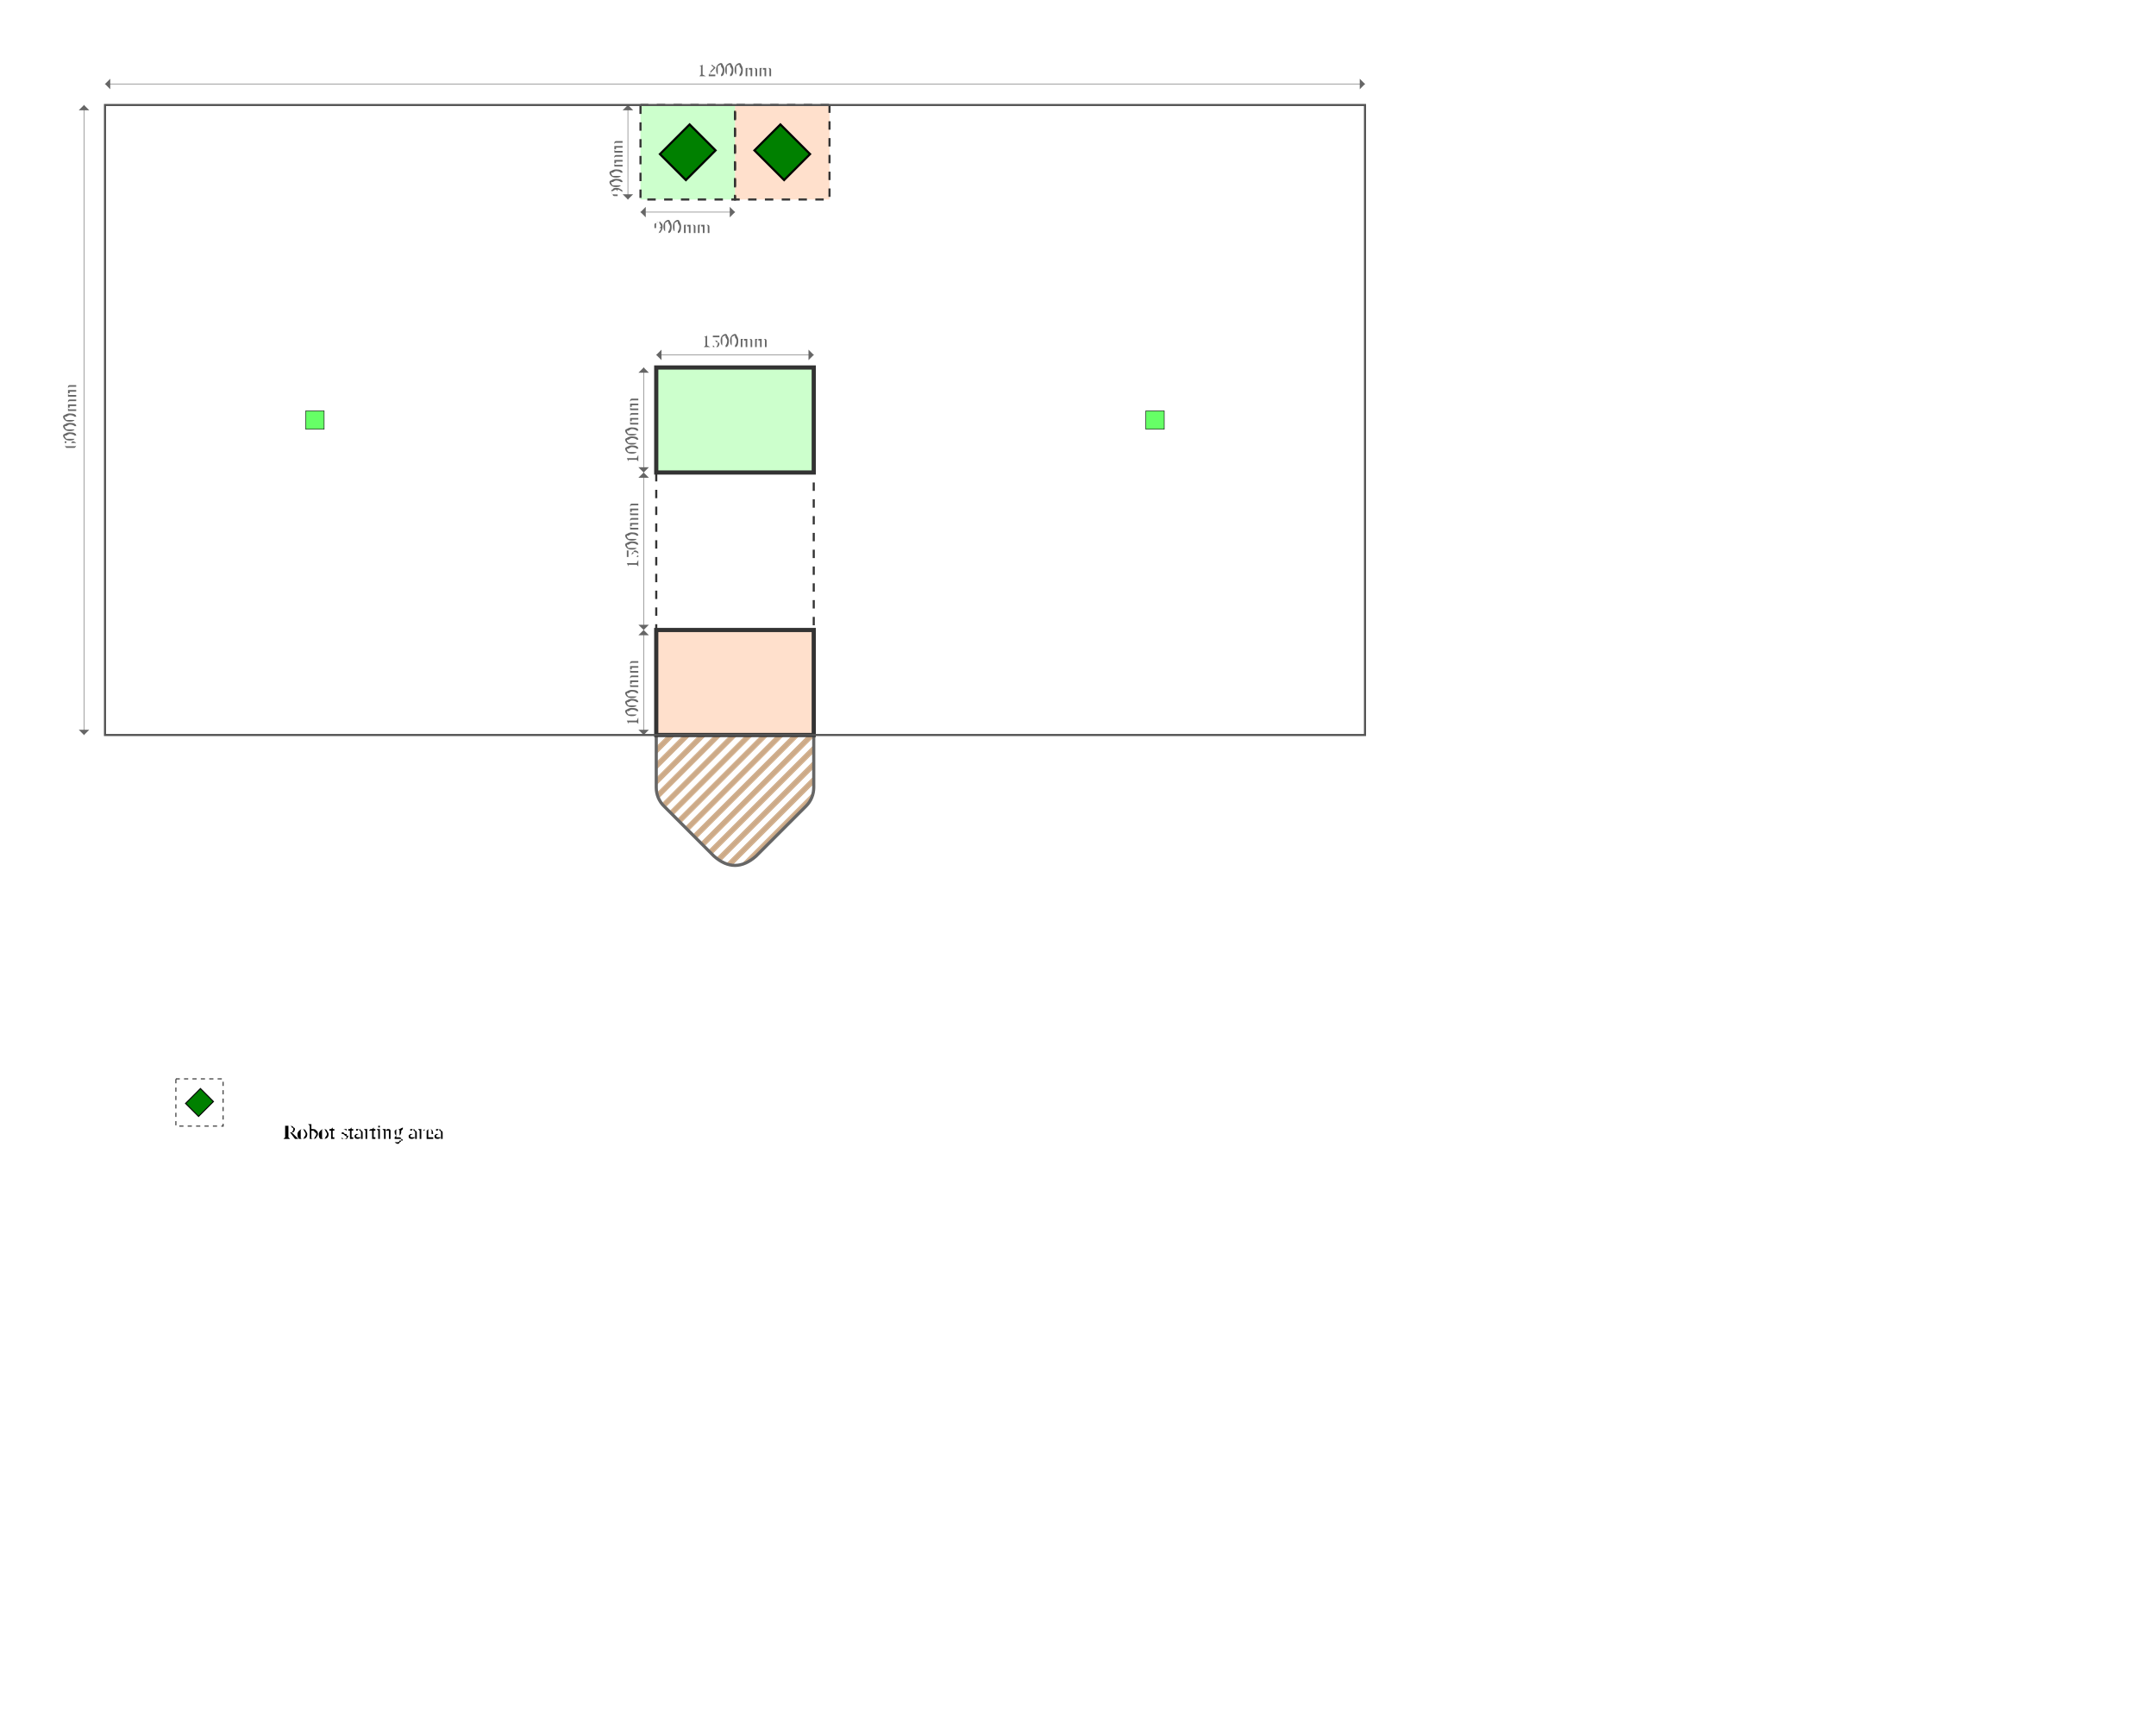
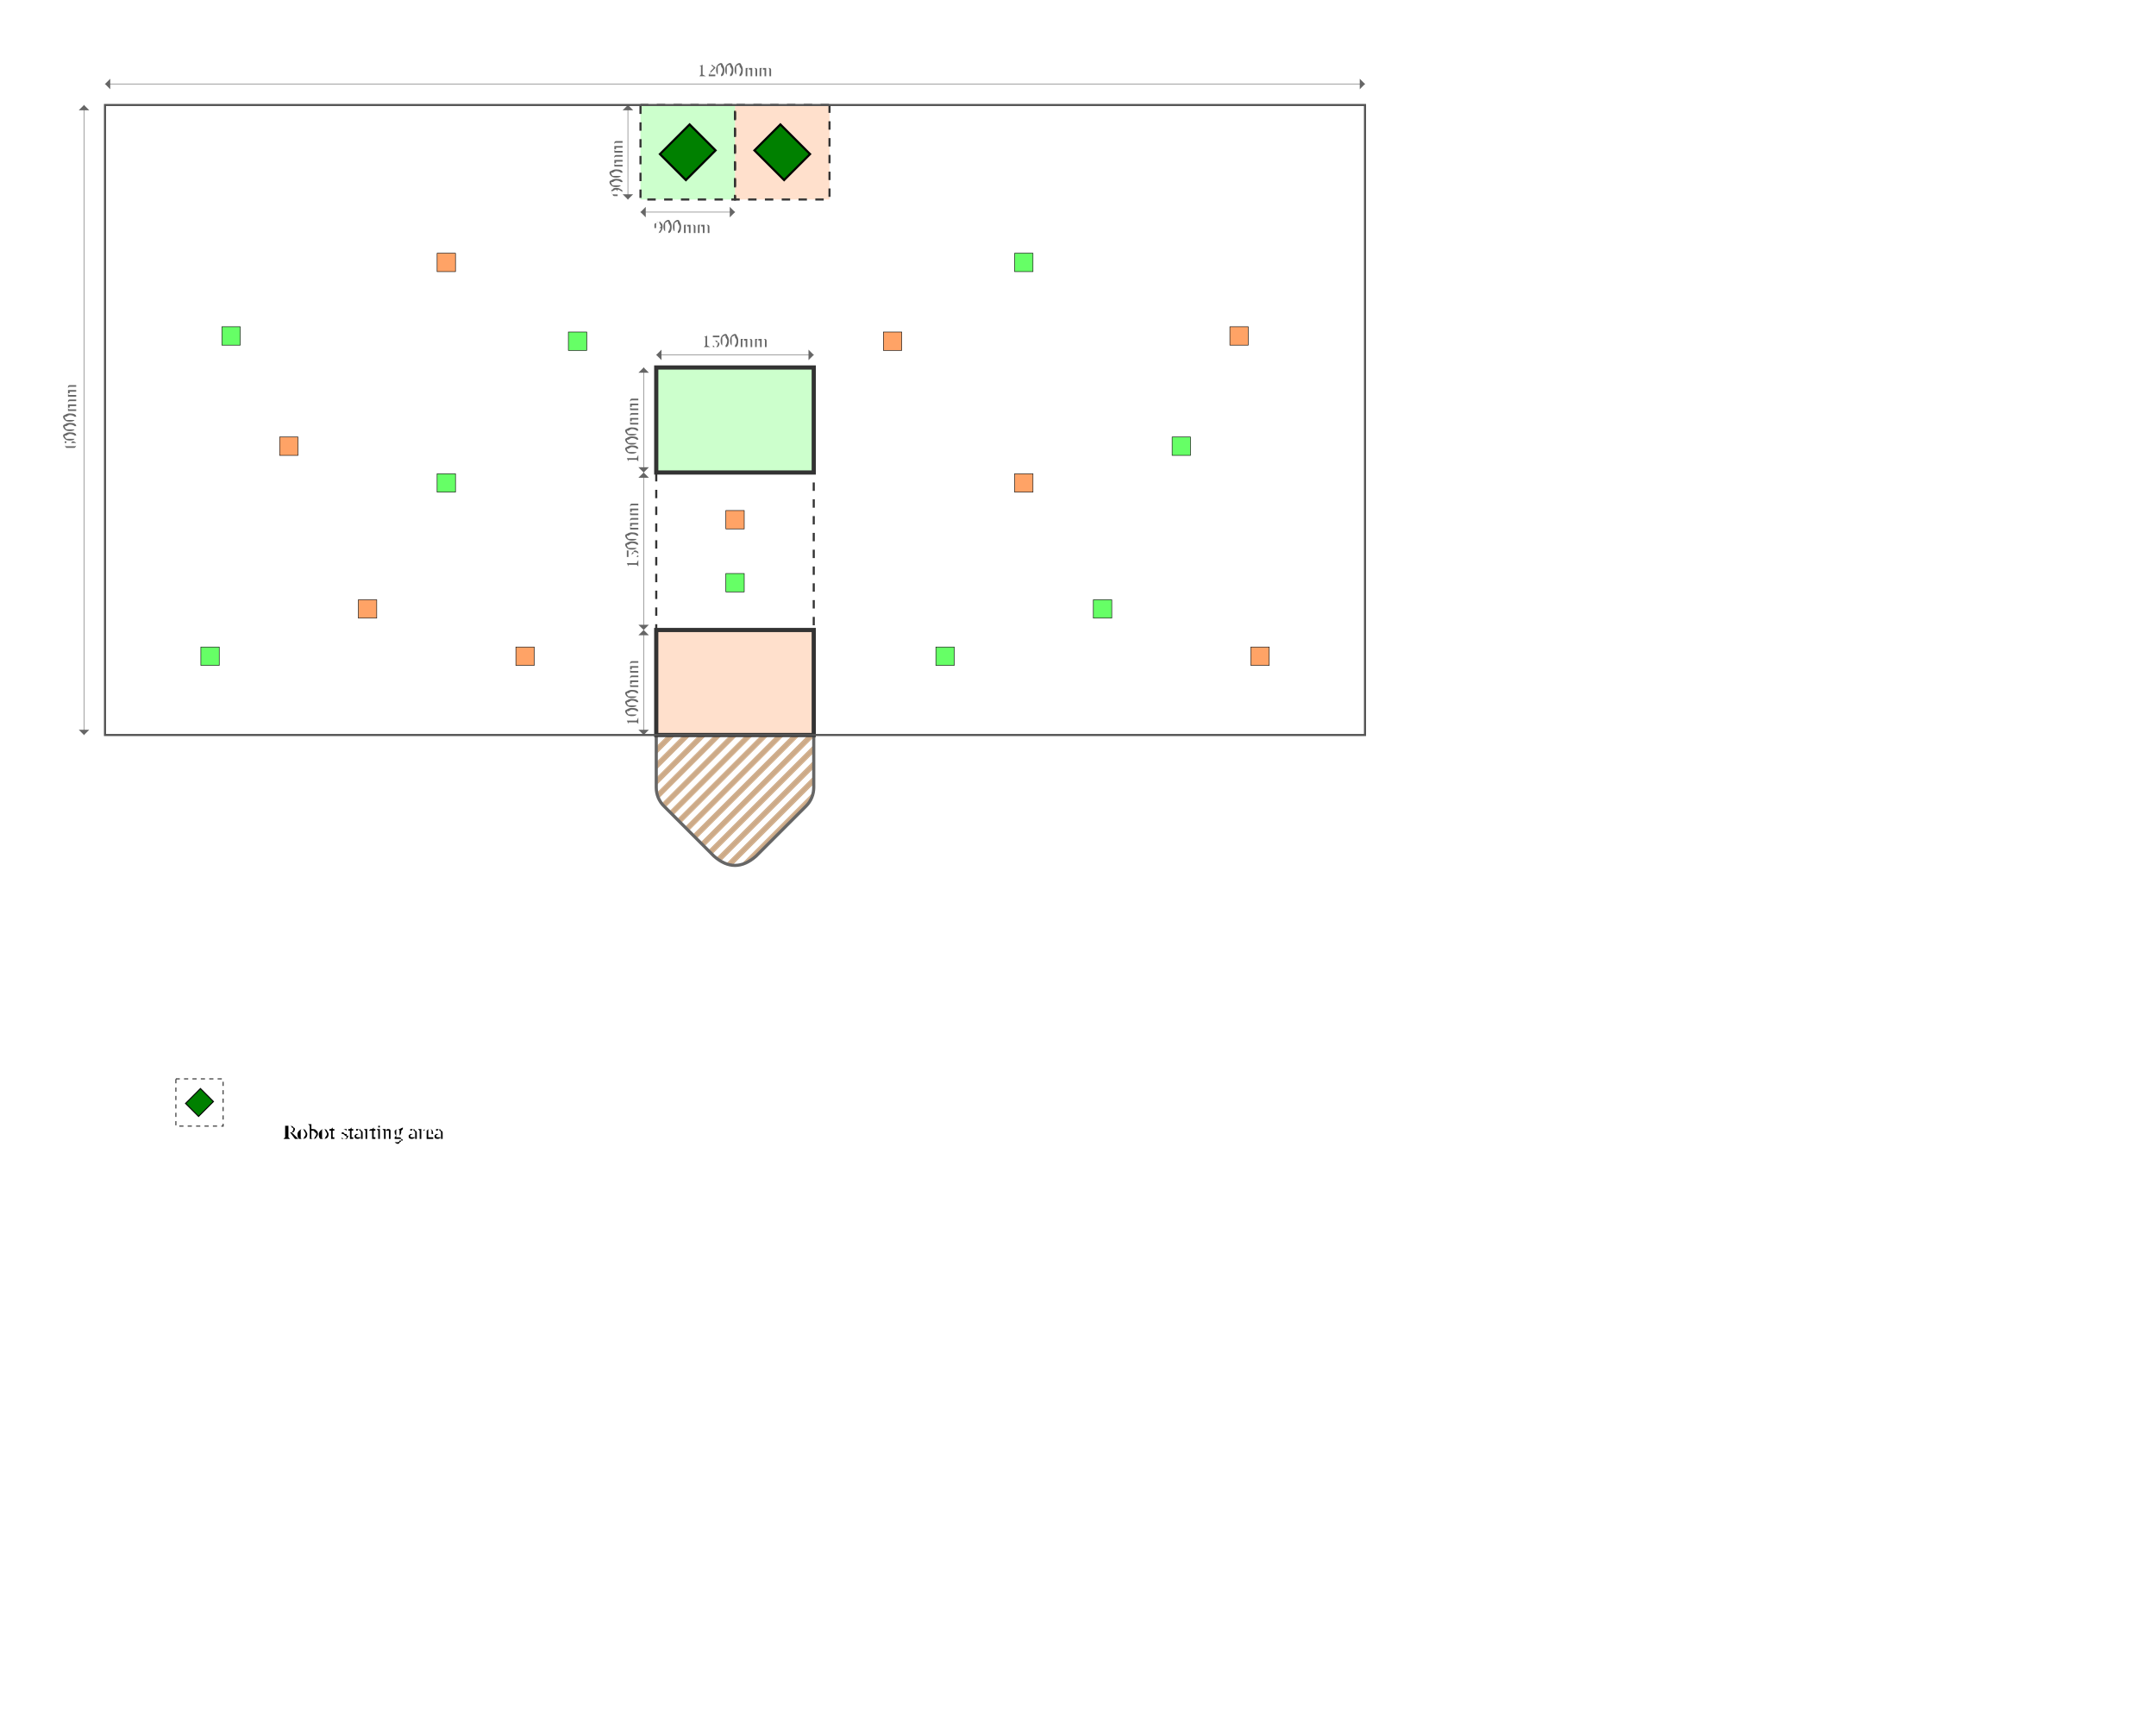
<svg xmlns="http://www.w3.org/2000/svg" xmlns:xlink="http://www.w3.org/1999/xlink" version="1.1" baseProfile="full" width="1540" height="1240">
  <style type="text/css">
    
      .arena-wall {
          fill: none;
          stroke: #555;
          stroke-width: .02;
      }

      .platform {
          fill: #eee;
          stroke: #777;
          stroke-width: .02;
      }

      #robot {
          fill: green;
          fill-opacity: 1;
          stroke: black;
          stroke-width: 0.02;
      }

      .corner {
          fill-opacity: 0.2;
      }
      .corner-0 {
          fill: #00ff00;
      }
      .corner-1 {
          fill: #ff6600;
      }

      .container {
          fill-opacity: 0.6;
          stroke: black;
          stroke-width: 0.005;
      }

      .starting-area {
          stroke: #333;
          stroke-width: 0.02;
          /*stroke-dasharray: 0.141, 0.141;*/
          stroke-dasharray: 0.08 0.08;
          stroke-dashoffset: -50%;
      }

      .docking-area {
          fill: none;
          stroke: #333;
          stroke-width: 0.02;
          stroke-dasharray: 0.08 0.08;
          stroke-dashoffset: -50%;
      }

      .raised-area {
          fill-opacity: 0.2;
          stroke: #333;
          stroke-width: 0.04;
      }

      .prow {
          fill: url(#diagonal-hatch);
          stroke: #666;
          stroke-width: 0.03;
          stroke-linejoin: round;
      }

      .dimension line {
        stroke: #666;
        stroke-width: 0.005;
        marker-start: url(#dimension-arrow-head-start);
        marker-end: url(#dimension-arrow-head-end);
      }

      .dimension text {
        fill: #666;
        font-size: 0.175px;
      }
      .dimension text.above {
        text-anchor: middle;
      }
      .dimension text.left-rotated {
        text-anchor: middle;
        transform: rotate(-90deg);
      }
      .dimension text.left {
        text-anchor: end;
        dominant-baseline: middle;
      }
      .dimension text.right {
        text-anchor: start;
        dominant-baseline: middle;
      }

      .dimension-arrow-head {
        fill: #666;
      }

      .dimension-guide {
        stroke: #666;
        stroke-width: 0.01;
        stroke-dasharray: 0.003 0.04;
        stroke-linecap: round;
        fill: none;
      }

      .legend-label {
        font-size: 0.2px;
        text-anchor: start;
        dominant-baseline: middle;
      }

    
  </style>
  <defs>
    <pattern id="diagonal-hatch" patternUnits="objectBoundingBox" width="1" height="1" patternTransform="scale(0.07) rotate(45)">
      <rect width="0.75" height="2" x="0" y="0" style="fill:#ca8; stroke:none" />
    </pattern>
    <rect width="0.35" height="0.4" x="-0.175" y="-0.2" id="robot" />
    <g id="starting-area">
      <rect width="0.9" height="0.9" x="-0.45" y="-0.45" class="starting-area" />
      <g transform="rotate(45)">
        <use xlink:href="#robot" />
      </g>
    </g>
    <rect id="container" width="0.175" height="0.175" x="-0.087" y="-0.087" class="container" />
    <use id="container-0" xlink:href="#container" class="corner-0" />
    <use id="container-1" xlink:href="#container" class="corner-1" />
-     <g id="container-side">
-       <use xlink:href="#container-0" transform="translate(4 3)" />
-     </g>
    <g id="dimension-arrow-head" transform="scale(0.05)">
      <path d="M0,0 L1,1 L1,-1 L0,0" class="dimension-arrow-head" />
    </g>
    <marker id="dimension-arrow-head-start" orient="auto" markerWidth="1" markerHeight="2" refX="0" refY="1" markerUnits="userSpaceOnUse">
      <use xlink:href="#dimension-arrow-head" transform="translate(0 1)" />
    </marker>
    <marker id="dimension-arrow-head-end" orient="auto" markerWidth="1" markerHeight="2" refX="1" refY="1" markerUnits="userSpaceOnUse">
      <use xlink:href="#dimension-arrow-head" transform="translate(1 1) scale(-1 1)" />
    </marker>
  </defs>
  <rect width="100%" height="100%" fill="white" />
  <g id="arena-space" transform="scale(75)">
    <g id="arena" transform="translate(1 1)">
      <use class="corner corner-0" xlink:href="#starting-area" transform="translate(5.55 0.45)" />
      <use class="corner corner-1" xlink:href="#starting-area" transform="translate(6.45 0.45) rotate(90)" />
      <g class="dimension" transform="translate(6 0) translate(-0.9 1.02)">
        <line x1="0" y1="0" x2="0.9" y2="0" />
        <text x="0.4" y="0.2" class="above">900mm</text>
      </g>
      <g class="dimension" transform="translate(6 0) translate(-1.02 0)">
        <line x1="0" y1="0.9" x2="0" y2="0" />
        <text x="-0.6" y="-0.05" class="left-rotated">900mm</text>
      </g>
      <path d="M5.25,6 V6.5 A0.25 0.25 45 0 0 5.323 6.677 L5.8 7.154 Q6 7.33 6.2 7.154 L6.677 6.677 A0.25 0.25 45 0 0 6.75,6.5 V6" class="prow" />
      <rect width="1.5" height="1" x="5.25" y="5" class="raised-area corner-1" />
      <rect width="1.5" height="1.5" x="5.25" y="3.5" class="docking-area" />
      <rect width="1.5" height="1" x="5.25" y="2.5" class="raised-area corner-0" />
      <g class="dimension" transform="translate(6 5) translate(-0.87 0)">
        <line x1="0" y1="1" x2="0" y2="0" />
        <text x="-0.6" y="-0.05" class="left-rotated">1000mm</text>
      </g>
      <g class="dimension" transform="translate(6 3.5) translate(-0.87 0)">
        <line x1="0" y1="1.5" x2="0" y2="0" />
        <text x="-0.6" y="-0.05" class="left-rotated">1500mm</text>
      </g>
      <g class="dimension" transform="translate(6 2.5) translate(-0.87 0)">
        <line x1="0" y1="1" x2="0" y2="0" />
        <text x="-0.6" y="-0.05" class="left-rotated">1000mm</text>
      </g>
      <g class="dimension" transform="translate(6 2.38)">
        <line x1="-0.75" y1="0" x2="0.75" y2="0" />
        <text x="0" y="-0.075" class="above">1500mm</text>
      </g>
-       <use xlink:href="#container-side" transform="translate(6 0)" />
-       <use xlink:href="#container-side" transform="translate(6 0) scale(-1 1)" />
+       <g transform="translate(6, 3) scale(1 -1)">
+         <use xlink:href="#container-0" transform="translate(-5 -2.25)" />
+         <use xlink:href="#container-1" transform="translate(-3.5 -1.8)" />
+         <use xlink:href="#container-1" transform="translate(-2 -2.25)" />
+         <use xlink:href="#container-1" transform="translate(-4.25 -0.25)" />
+         <use xlink:href="#container-0" transform="translate(-2.75 -0.6)" />
+         <use xlink:href="#container-0" transform="translate(-4.8 0.8)" />
+         <use xlink:href="#container-1" transform="translate(-2.75 1.5)" />
+         <use xlink:href="#container-0" transform="translate(-1.5 0.75)" />
+         <use xlink:href="#container-1" transform="translate(5 -2.25)" />
+         <use xlink:href="#container-0" transform="translate(3.5 -1.8)" />
+         <use xlink:href="#container-0" transform="translate(2 -2.25)" />
+         <use xlink:href="#container-0" transform="translate(4.25 -0.25)" />
+         <use xlink:href="#container-1" transform="translate(2.75 -0.6)" />
+         <use xlink:href="#container-1" transform="translate(4.8 0.8)" />
+         <use xlink:href="#container-0" transform="translate(2.75 1.5)" />
+         <use xlink:href="#container-1" transform="translate(1.5 0.75)" />
+         <use xlink:href="#container-0" transform="translate(0 -1.55)" />
+         <use xlink:href="#container-1" transform="translate(0 -0.95)" />
+       </g>
      <rect width="12" height="6" x="0" y="0" class="arena-wall" />
      <g class="dimension" transform="translate(6 -0.2)">
        <line x1="-6" y1="0" x2="6" y2="0" />
        <text x="0" y="-0.075" class="above">12000mm</text>
      </g>
      <g class="dimension" transform="translate(-0.2 3)">
        <line x1="0" y1="-3" x2="0" y2="3" />
        <text x="0.03" y="-0.075" class="left-rotated">6000mm</text>
      </g>
    </g>
    <g id="legend" transform="translate(2.2 10.8)">
      <g transform="translate(0 0)">
        <use fill="none" xlink:href="#starting-area" transform="scale(0.5) translate(-0.6 -0.6)" />
        <text x="0.5" y="0" class="legend-label">Robot starting area</text>
      </g>
    </g>
  </g>
</svg>
